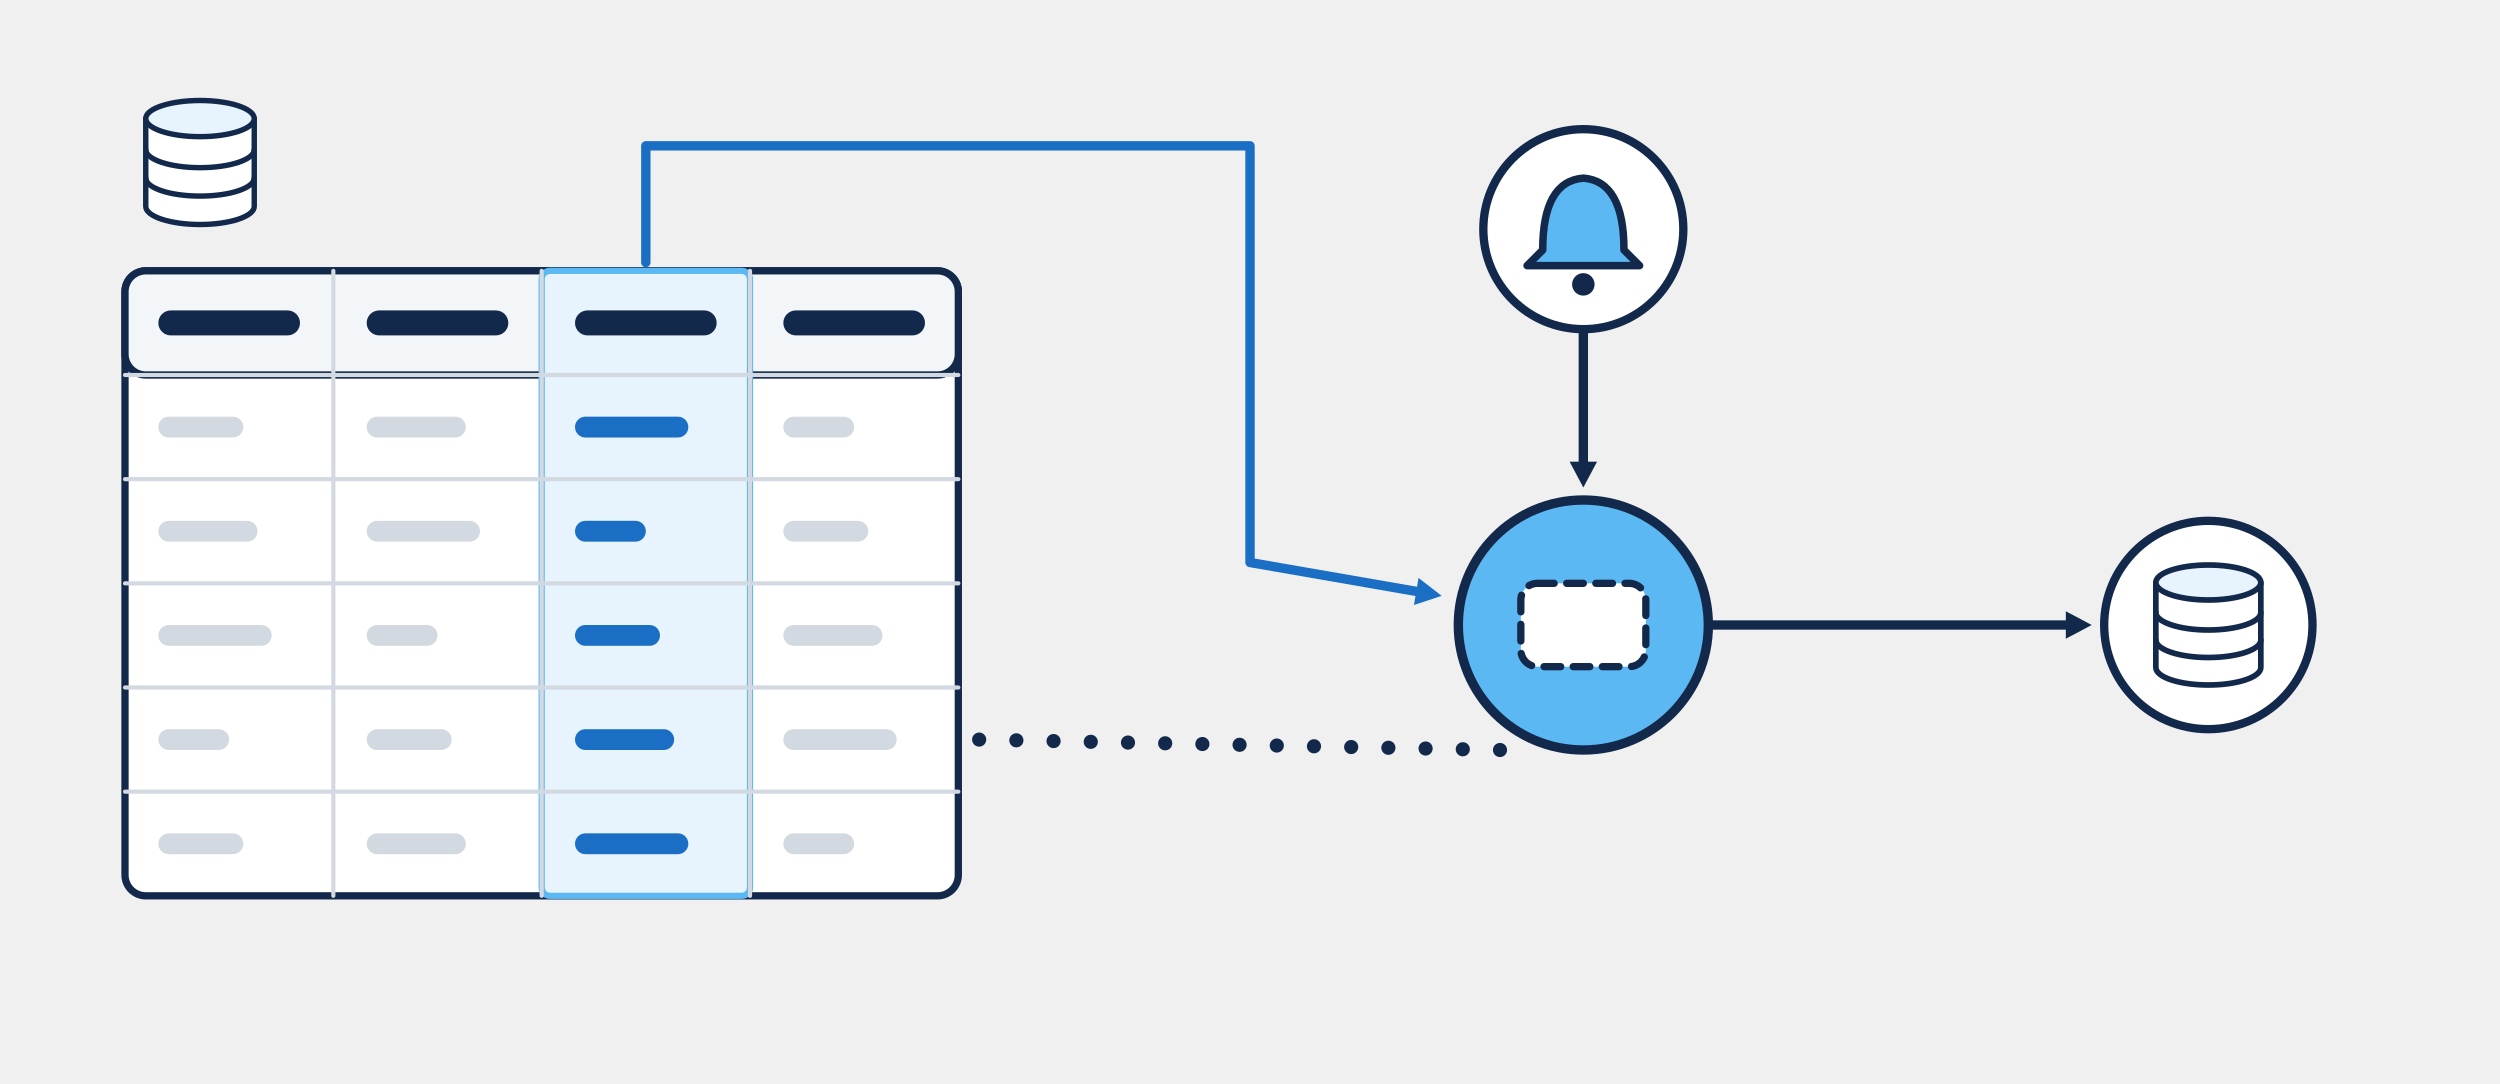
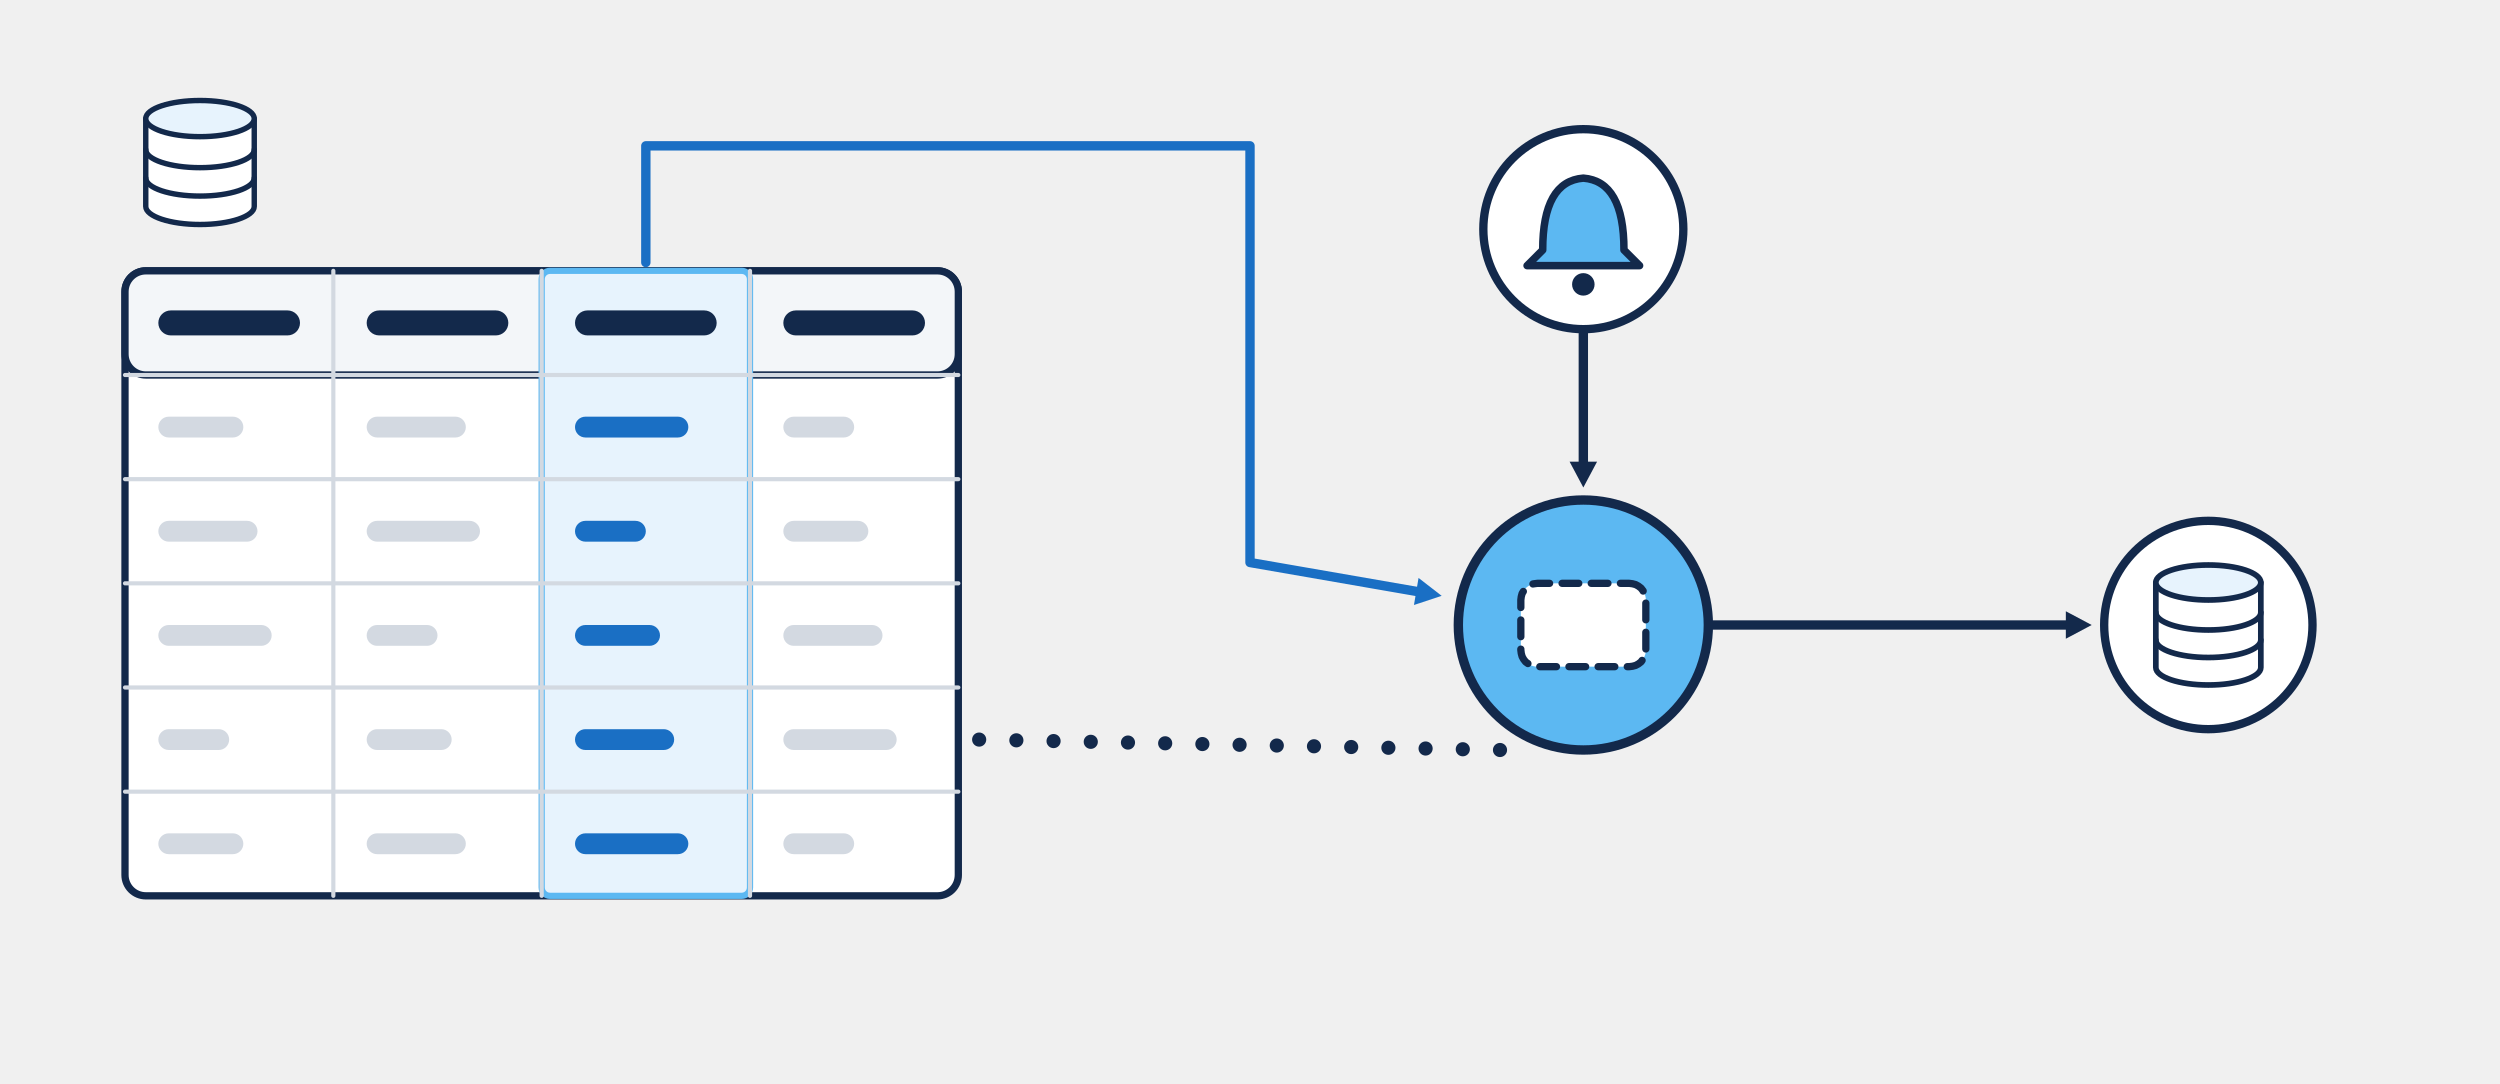
<svg xmlns="http://www.w3.org/2000/svg" viewBox="0 0 1200 520" width="1200" height="520">
  <g transform="translate(96 78) scale(0.62)">
    <path d="M -42,-34 L -42,34 A 42 14 0 0 0 42,34 L 42,-34" stroke="#13294B" stroke-width="4.20" fill="#FFFFFF" stroke-linecap="round" stroke-linejoin="round" />
    <ellipse cx="0" cy="-34" rx="42" ry="14" fill="#E7F3FD" stroke="#13294B" stroke-width="4.20" stroke-linecap="round" stroke-linejoin="round" />
    <path d="M -42,-10 A 42 14 0 0 0 42,-10" stroke="#13294B" stroke-width="4.20" fill="none" stroke-linecap="round" stroke-linejoin="round" />
    <path d="M -42,12 A 42 14 0 0 0 42,12" stroke="#13294B" stroke-width="4.20" fill="none" stroke-linecap="round" stroke-linejoin="round" />
  </g>
  <rect x="60" y="130" width="400" height="300" rx="10" ry="10" fill="#FFFFFF" stroke="#13294B" stroke-width="3.5" stroke-linecap="round" stroke-linejoin="round" />
  <rect x="60" y="130" width="400" height="50.0" rx="10" ry="10" fill="#F3F6F9" stroke="#13294B" stroke-width="3.5" stroke-linecap="round" stroke-linejoin="round" />
  <rect x="260.0" y="130" width="100.0" height="300" rx="4" ry="4" fill="#E7F3FD" stroke="#5CB8F2" stroke-width="3" stroke-linecap="round" stroke-linejoin="round" />
  <line x1="160.0" y1="130" x2="160.0" y2="430" stroke="#D3D9E1" stroke-width="2" fill="none" stroke-linecap="round" stroke-linejoin="round" />
  <line x1="260.0" y1="130" x2="260.0" y2="430" stroke="#D3D9E1" stroke-width="2" fill="none" stroke-linecap="round" stroke-linejoin="round" />
  <line x1="360.0" y1="130" x2="360.0" y2="430" stroke="#D3D9E1" stroke-width="2" fill="none" stroke-linecap="round" stroke-linejoin="round" />
  <line x1="60" y1="180.0" x2="460" y2="180.0" stroke="#D3D9E1" stroke-width="2" fill="none" stroke-linecap="round" stroke-linejoin="round" />
  <line x1="60" y1="230.0" x2="460" y2="230.0" stroke="#D3D9E1" stroke-width="2" fill="none" stroke-linecap="round" stroke-linejoin="round" />
  <line x1="60" y1="280.0" x2="460" y2="280.0" stroke="#D3D9E1" stroke-width="2" fill="none" stroke-linecap="round" stroke-linejoin="round" />
  <line x1="60" y1="330.0" x2="460" y2="330.0" stroke="#D3D9E1" stroke-width="2" fill="none" stroke-linecap="round" stroke-linejoin="round" />
  <line x1="60" y1="380.0" x2="460" y2="380.0" stroke="#D3D9E1" stroke-width="2" fill="none" stroke-linecap="round" stroke-linejoin="round" />
  <rect x="76.0" y="149.0" width="68.0" height="12" rx="6" ry="6" fill="#13294B" stroke="none" stroke-width="0" stroke-linecap="round" stroke-linejoin="round" />
  <rect x="76.0" y="200.0" width="40.8" height="10" rx="5" ry="5" fill="#D3D9E1" stroke="none" stroke-width="0" stroke-linecap="round" stroke-linejoin="round" />
  <rect x="76.0" y="250.0" width="47.6" height="10" rx="5" ry="5" fill="#D3D9E1" stroke="none" stroke-width="0" stroke-linecap="round" stroke-linejoin="round" />
  <rect x="76.0" y="300.0" width="54.4" height="10" rx="5" ry="5" fill="#D3D9E1" stroke="none" stroke-width="0" stroke-linecap="round" stroke-linejoin="round" />
  <rect x="76.0" y="350.0" width="34.0" height="10" rx="5" ry="5" fill="#D3D9E1" stroke="none" stroke-width="0" stroke-linecap="round" stroke-linejoin="round" />
  <rect x="76.0" y="400.0" width="40.8" height="10" rx="5" ry="5" fill="#D3D9E1" stroke="none" stroke-width="0" stroke-linecap="round" stroke-linejoin="round" />
  <rect x="176.0" y="149.0" width="68.0" height="12" rx="6" ry="6" fill="#13294B" stroke="none" stroke-width="0" stroke-linecap="round" stroke-linejoin="round" />
  <rect x="176.0" y="200.0" width="47.6" height="10" rx="5" ry="5" fill="#D3D9E1" stroke="none" stroke-width="0" stroke-linecap="round" stroke-linejoin="round" />
  <rect x="176.0" y="250.0" width="54.4" height="10" rx="5" ry="5" fill="#D3D9E1" stroke="none" stroke-width="0" stroke-linecap="round" stroke-linejoin="round" />
  <rect x="176.0" y="300.0" width="34.0" height="10" rx="5" ry="5" fill="#D3D9E1" stroke="none" stroke-width="0" stroke-linecap="round" stroke-linejoin="round" />
  <rect x="176.0" y="350.0" width="40.8" height="10" rx="5" ry="5" fill="#D3D9E1" stroke="none" stroke-width="0" stroke-linecap="round" stroke-linejoin="round" />
  <rect x="176.0" y="400.0" width="47.6" height="10" rx="5" ry="5" fill="#D3D9E1" stroke="none" stroke-width="0" stroke-linecap="round" stroke-linejoin="round" />
  <rect x="276.0" y="149.0" width="68.0" height="12" rx="6" ry="6" fill="#13294B" stroke="none" stroke-width="0" stroke-linecap="round" stroke-linejoin="round" />
  <rect x="276.0" y="200.0" width="54.4" height="10" rx="5" ry="5" fill="#1A6FC4" stroke="none" stroke-width="0" stroke-linecap="round" stroke-linejoin="round" />
  <rect x="276.0" y="250.0" width="34.0" height="10" rx="5" ry="5" fill="#1A6FC4" stroke="none" stroke-width="0" stroke-linecap="round" stroke-linejoin="round" />
  <rect x="276.0" y="300.0" width="40.8" height="10" rx="5" ry="5" fill="#1A6FC4" stroke="none" stroke-width="0" stroke-linecap="round" stroke-linejoin="round" />
  <rect x="276.0" y="350.0" width="47.6" height="10" rx="5" ry="5" fill="#1A6FC4" stroke="none" stroke-width="0" stroke-linecap="round" stroke-linejoin="round" />
  <rect x="276.0" y="400.0" width="54.4" height="10" rx="5" ry="5" fill="#1A6FC4" stroke="none" stroke-width="0" stroke-linecap="round" stroke-linejoin="round" />
  <rect x="376.0" y="149.0" width="68.0" height="12" rx="6" ry="6" fill="#13294B" stroke="none" stroke-width="0" stroke-linecap="round" stroke-linejoin="round" />
  <rect x="376.0" y="200.0" width="34.0" height="10" rx="5" ry="5" fill="#D3D9E1" stroke="none" stroke-width="0" stroke-linecap="round" stroke-linejoin="round" />
  <rect x="376.0" y="250.0" width="40.8" height="10" rx="5" ry="5" fill="#D3D9E1" stroke="none" stroke-width="0" stroke-linecap="round" stroke-linejoin="round" />
  <rect x="376.0" y="300.0" width="47.6" height="10" rx="5" ry="5" fill="#D3D9E1" stroke="none" stroke-width="0" stroke-linecap="round" stroke-linejoin="round" />
  <rect x="376.0" y="350.0" width="54.4" height="10" rx="5" ry="5" fill="#D3D9E1" stroke="none" stroke-width="0" stroke-linecap="round" stroke-linejoin="round" />
  <rect x="376.0" y="400.0" width="34.0" height="10" rx="5" ry="5" fill="#D3D9E1" stroke="none" stroke-width="0" stroke-linecap="round" stroke-linejoin="round" />
  <path d="M 760.0,160.0 L 760.0,224.2" stroke="#13294B" stroke-width="4.5" fill="none" stroke-linecap="round" stroke-linejoin="round" />
  <polygon points="760.0,234.0 753.4,221.6 766.6,221.6" fill="#13294B" stroke="none" stroke-width="0" stroke-linecap="round" stroke-linejoin="round" />
  <path d="M 822.0,300.0 L 994.2,300.0" stroke="#13294B" stroke-width="4.5" fill="none" stroke-linecap="round" stroke-linejoin="round" />
  <polygon points="1004.0,300.0 991.6,306.6 991.6,293.4" fill="#13294B" stroke="none" stroke-width="0" stroke-linecap="round" stroke-linejoin="round" />
  <circle cx="760" cy="110" r="48" fill="#FFFFFF" stroke="#13294B" stroke-width="4" stroke-linecap="round" stroke-linejoin="round" />
  <g transform="translate(760 108) scale(1.5)">
    <path d="M -13.0,8.0 Q -13.0,-14.0 0,-15.0 Q 13.0,-14.0 13.0,8.0 L 18.0,13.0 L -18.0,13.0 Z" stroke="#13294B" stroke-width="2.40" fill="#5CB8F2" stroke-linecap="round" stroke-linejoin="round" />
    <circle cx="0" cy="19.0" r="3.2" fill="#13294B" stroke="#13294B" stroke-width="0.80" stroke-linecap="round" stroke-linejoin="round" />
  </g>
  <circle cx="760" cy="300" r="60" fill="#5CB8F2" stroke="#13294B" stroke-width="4.5" stroke-linecap="round" stroke-linejoin="round" />
-   <rect x="730" y="280" width="60" height="40" rx="8" ry="8" fill="#FFFFFF" stroke="#13294B" stroke-width="3.5" stroke-dasharray="8 6" stroke-linecap="round" stroke-linejoin="round" />
+   <rect x="730" y="280" width="60" height="40" rx="8" ry="8" fill="#FFFFFF" stroke="none" stroke-width="0" stroke-linecap="round" stroke-linejoin="round" />
+   <path d="M 782.0,280.0 L 783.6,280.2 L 785.1,280.6 L 786.4,281.3 L 787.7,282.3 L 788.7,283.6 L 788.7,283.7 M 790.0,289.5 L 790.0,297.5 M 790.0,303.5 L 790.0,311.5 M 788.2,317.0 L 787.7,317.7 L 786.4,318.7 L 785.1,319.4 L 783.6,319.8 L 782.0,320.0 L 781.1,320.0 M 775.1,320.0 L 767.1,320.0 M 761.1,320.0 L 753.1,320.0 M 747.1,320.0 L 739.1,320.0 M 733.4,318.5 L 732.3,317.7 L 731.3,316.4 L 730.6,315.1 L 730.2,313.6 L 730.0,312.0 L 730.0,311.6 M 730.0,305.6 L 730.0,297.6 M 730.0,291.6 L 730.0,288.0 L 730.2,286.4 L 730.6,284.9 L 731.2,283.9 M 735.8,280.3 L 736.4,280.2 L 738.0,280.0 L 743.8,280.0 M 749.8,280.0 L 757.8,280.0 M 763.8,280.0 L 771.8,280.0 M 777.8,280.0 L 782.0,280.0" fill="none" stroke="#13294B" stroke-width="3.5" stroke-linecap="round" stroke-linejoin="round" />
  <circle cx="1060" cy="300" r="50" fill="#FFFFFF" stroke="#13294B" stroke-width="4" stroke-linecap="round" stroke-linejoin="round" />
  <g transform="translate(1060 300) scale(0.6)">
    <path d="M -42,-34 L -42,34 A 42 14 0 0 0 42,34 L 42,-34" stroke="#13294B" stroke-width="4.55" fill="#FFFFFF" stroke-linecap="round" stroke-linejoin="round" />
    <ellipse cx="0" cy="-34" rx="42" ry="14" fill="#E7F3FD" stroke="#13294B" stroke-width="4.55" stroke-linecap="round" stroke-linejoin="round" />
    <path d="M -42,-10 A 42 14 0 0 0 42,-10" stroke="#13294B" stroke-width="4.55" fill="none" stroke-linecap="round" stroke-linejoin="round" />
    <path d="M -42,12 A 42 14 0 0 0 42,12" stroke="#13294B" stroke-width="4.55" fill="none" stroke-linecap="round" stroke-linejoin="round" />
  </g>
  <path d="M 310.0,126.0 L 310.0,70.0 L 600.0,70.0 L 600.0,270.0 L 682.3,284.3" stroke="#1A6FC4" stroke-width="4.5" fill="none" stroke-linecap="round" stroke-linejoin="round" />
  <polygon points="692.0,286.0 678.7,290.4 680.9,277.4" fill="#1A6FC4" stroke="none" stroke-width="0" stroke-linecap="round" stroke-linejoin="round" />
  <circle cx="470.0" cy="355.0" r="3.4" fill="#13294B" stroke="none" stroke-width="0" stroke-linecap="round" stroke-linejoin="round" />
  <circle cx="487.857" cy="355.357" r="3.4" fill="#13294B" stroke="none" stroke-width="0" stroke-linecap="round" stroke-linejoin="round" />
  <circle cx="505.714" cy="355.714" r="3.4" fill="#13294B" stroke="none" stroke-width="0" stroke-linecap="round" stroke-linejoin="round" />
  <circle cx="523.571" cy="356.071" r="3.4" fill="#13294B" stroke="none" stroke-width="0" stroke-linecap="round" stroke-linejoin="round" />
  <circle cx="541.429" cy="356.429" r="3.4" fill="#13294B" stroke="none" stroke-width="0" stroke-linecap="round" stroke-linejoin="round" />
  <circle cx="559.286" cy="356.786" r="3.4" fill="#13294B" stroke="none" stroke-width="0" stroke-linecap="round" stroke-linejoin="round" />
  <circle cx="577.143" cy="357.143" r="3.4" fill="#13294B" stroke="none" stroke-width="0" stroke-linecap="round" stroke-linejoin="round" />
  <circle cx="595.0" cy="357.5" r="3.4" fill="#13294B" stroke="none" stroke-width="0" stroke-linecap="round" stroke-linejoin="round" />
  <circle cx="612.857" cy="357.857" r="3.4" fill="#13294B" stroke="none" stroke-width="0" stroke-linecap="round" stroke-linejoin="round" />
  <circle cx="630.714" cy="358.214" r="3.4" fill="#13294B" stroke="none" stroke-width="0" stroke-linecap="round" stroke-linejoin="round" />
  <circle cx="648.571" cy="358.571" r="3.4" fill="#13294B" stroke="none" stroke-width="0" stroke-linecap="round" stroke-linejoin="round" />
  <circle cx="666.429" cy="358.929" r="3.4" fill="#13294B" stroke="none" stroke-width="0" stroke-linecap="round" stroke-linejoin="round" />
  <circle cx="684.286" cy="359.286" r="3.4" fill="#13294B" stroke="none" stroke-width="0" stroke-linecap="round" stroke-linejoin="round" />
  <circle cx="702.143" cy="359.643" r="3.4" fill="#13294B" stroke="none" stroke-width="0" stroke-linecap="round" stroke-linejoin="round" />
  <circle cx="720.0" cy="360.0" r="3.4" fill="#13294B" stroke="none" stroke-width="0" stroke-linecap="round" stroke-linejoin="round" />
</svg>
